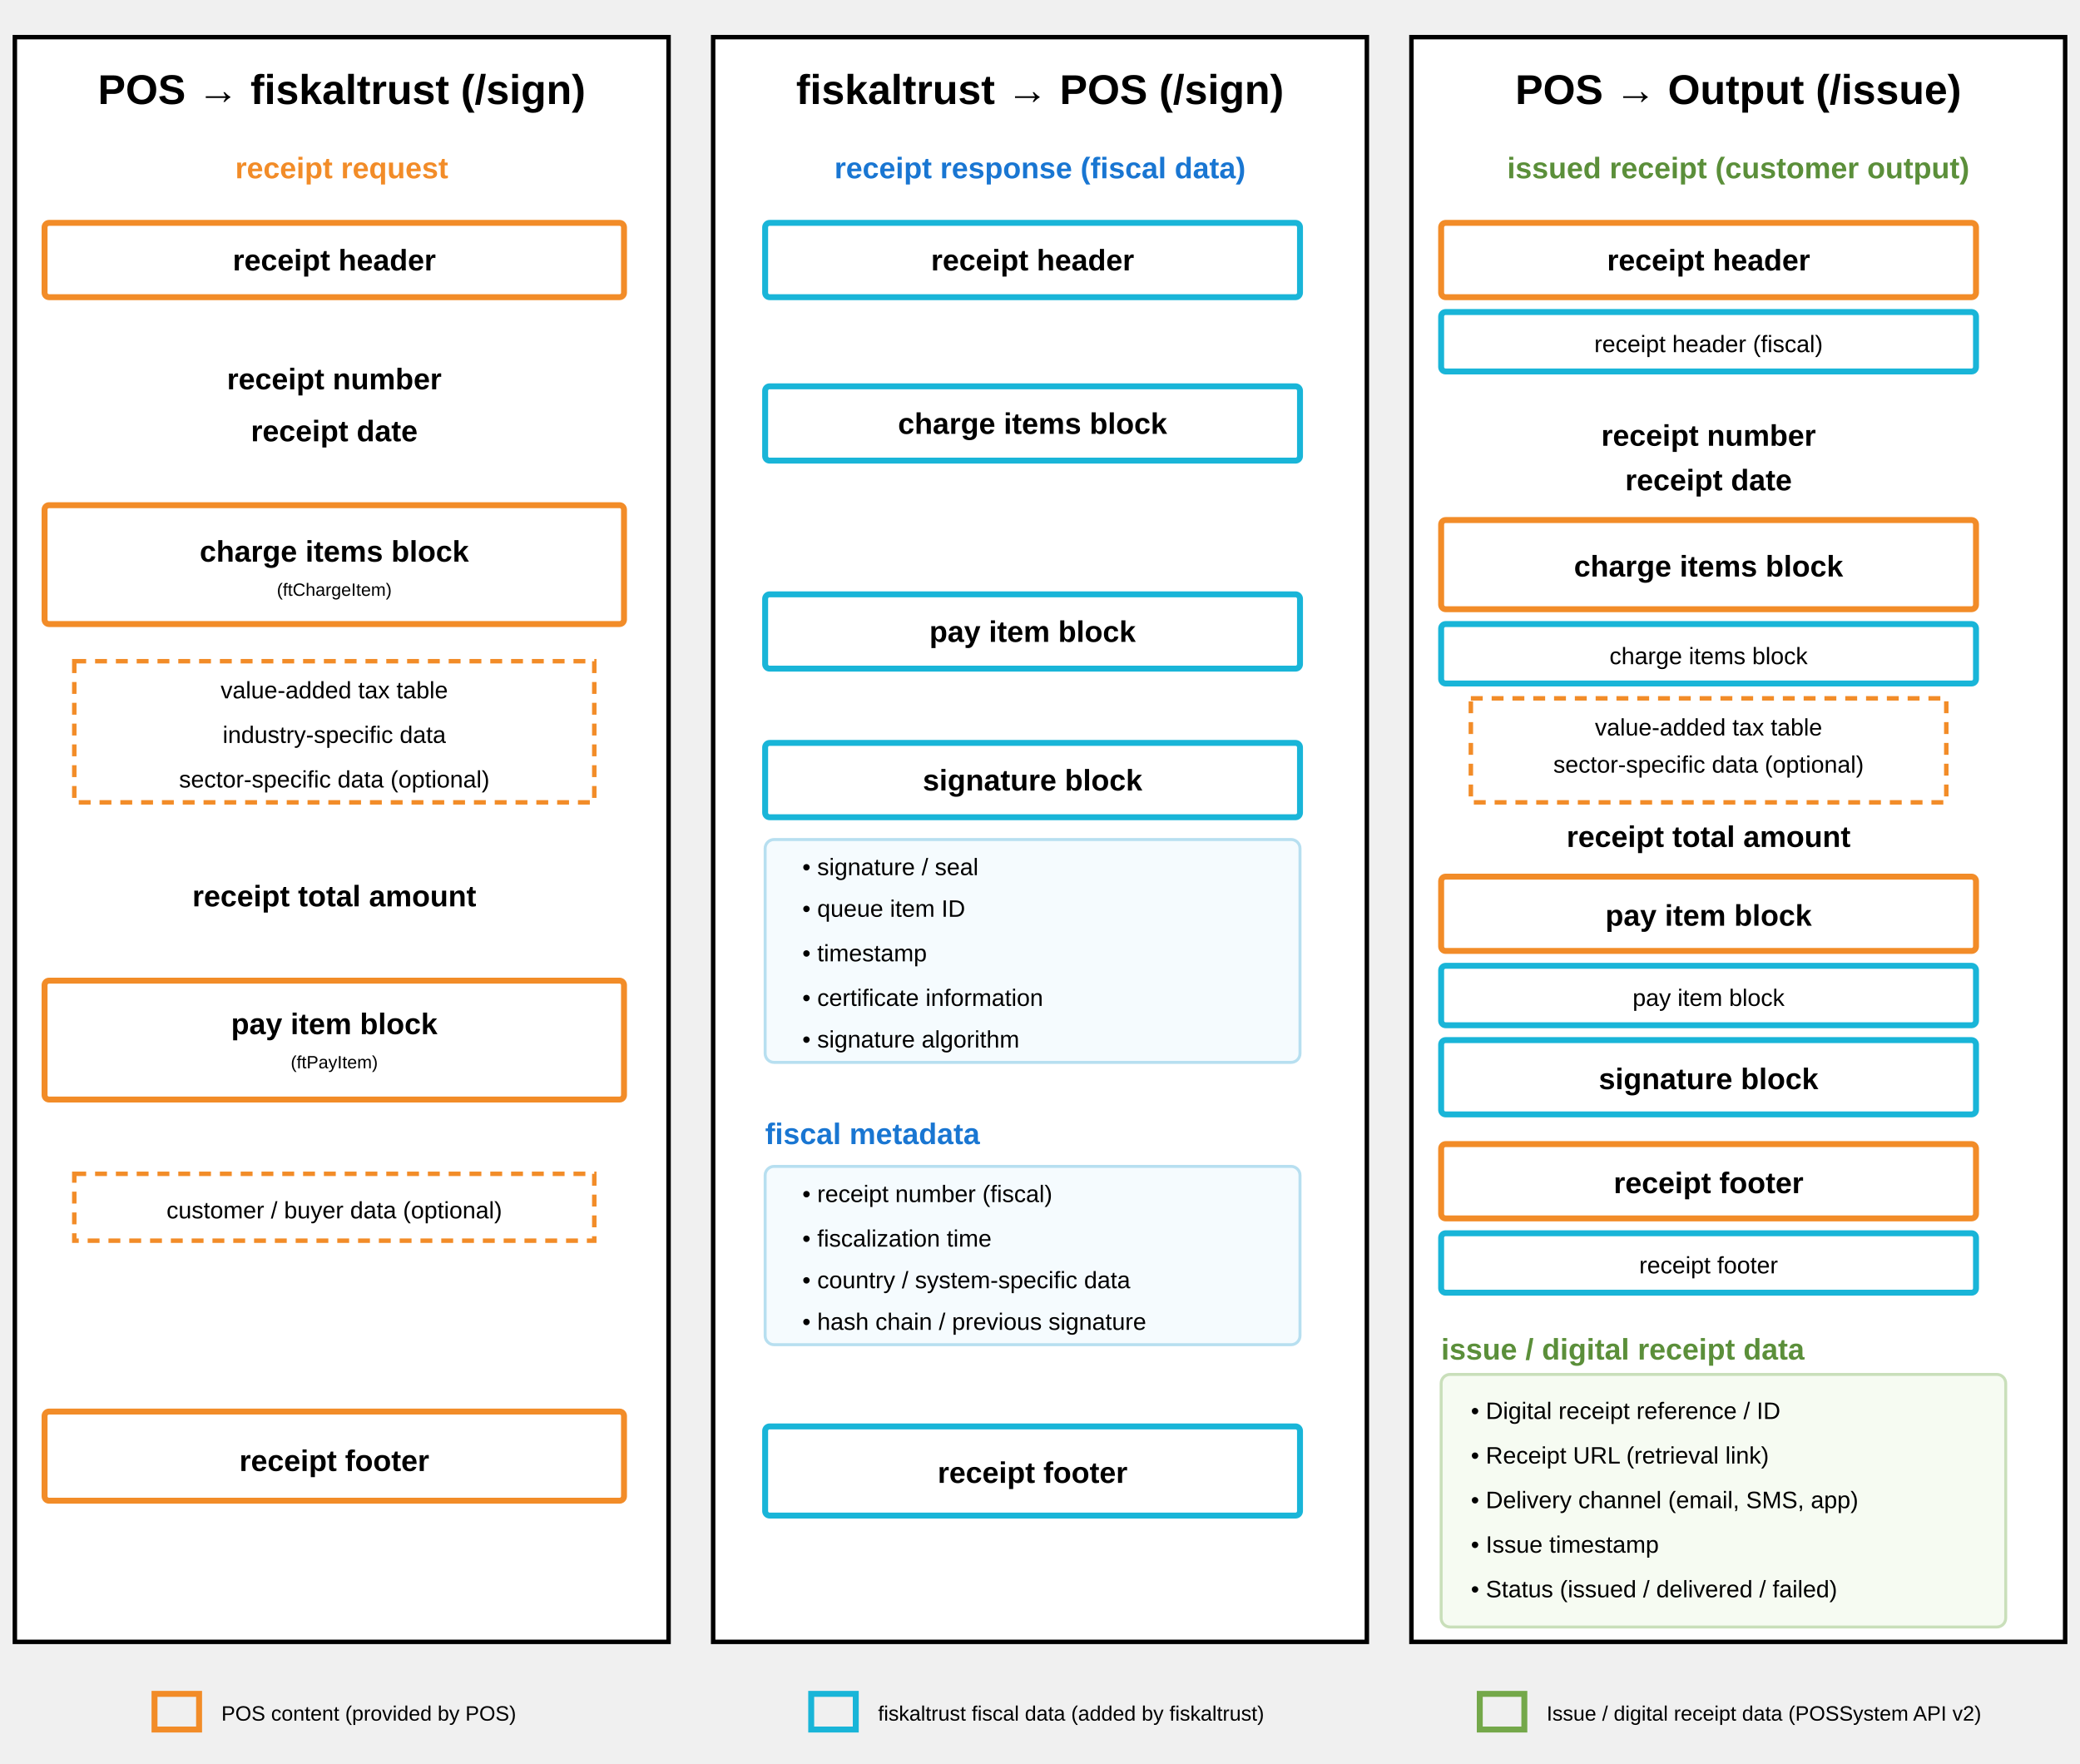
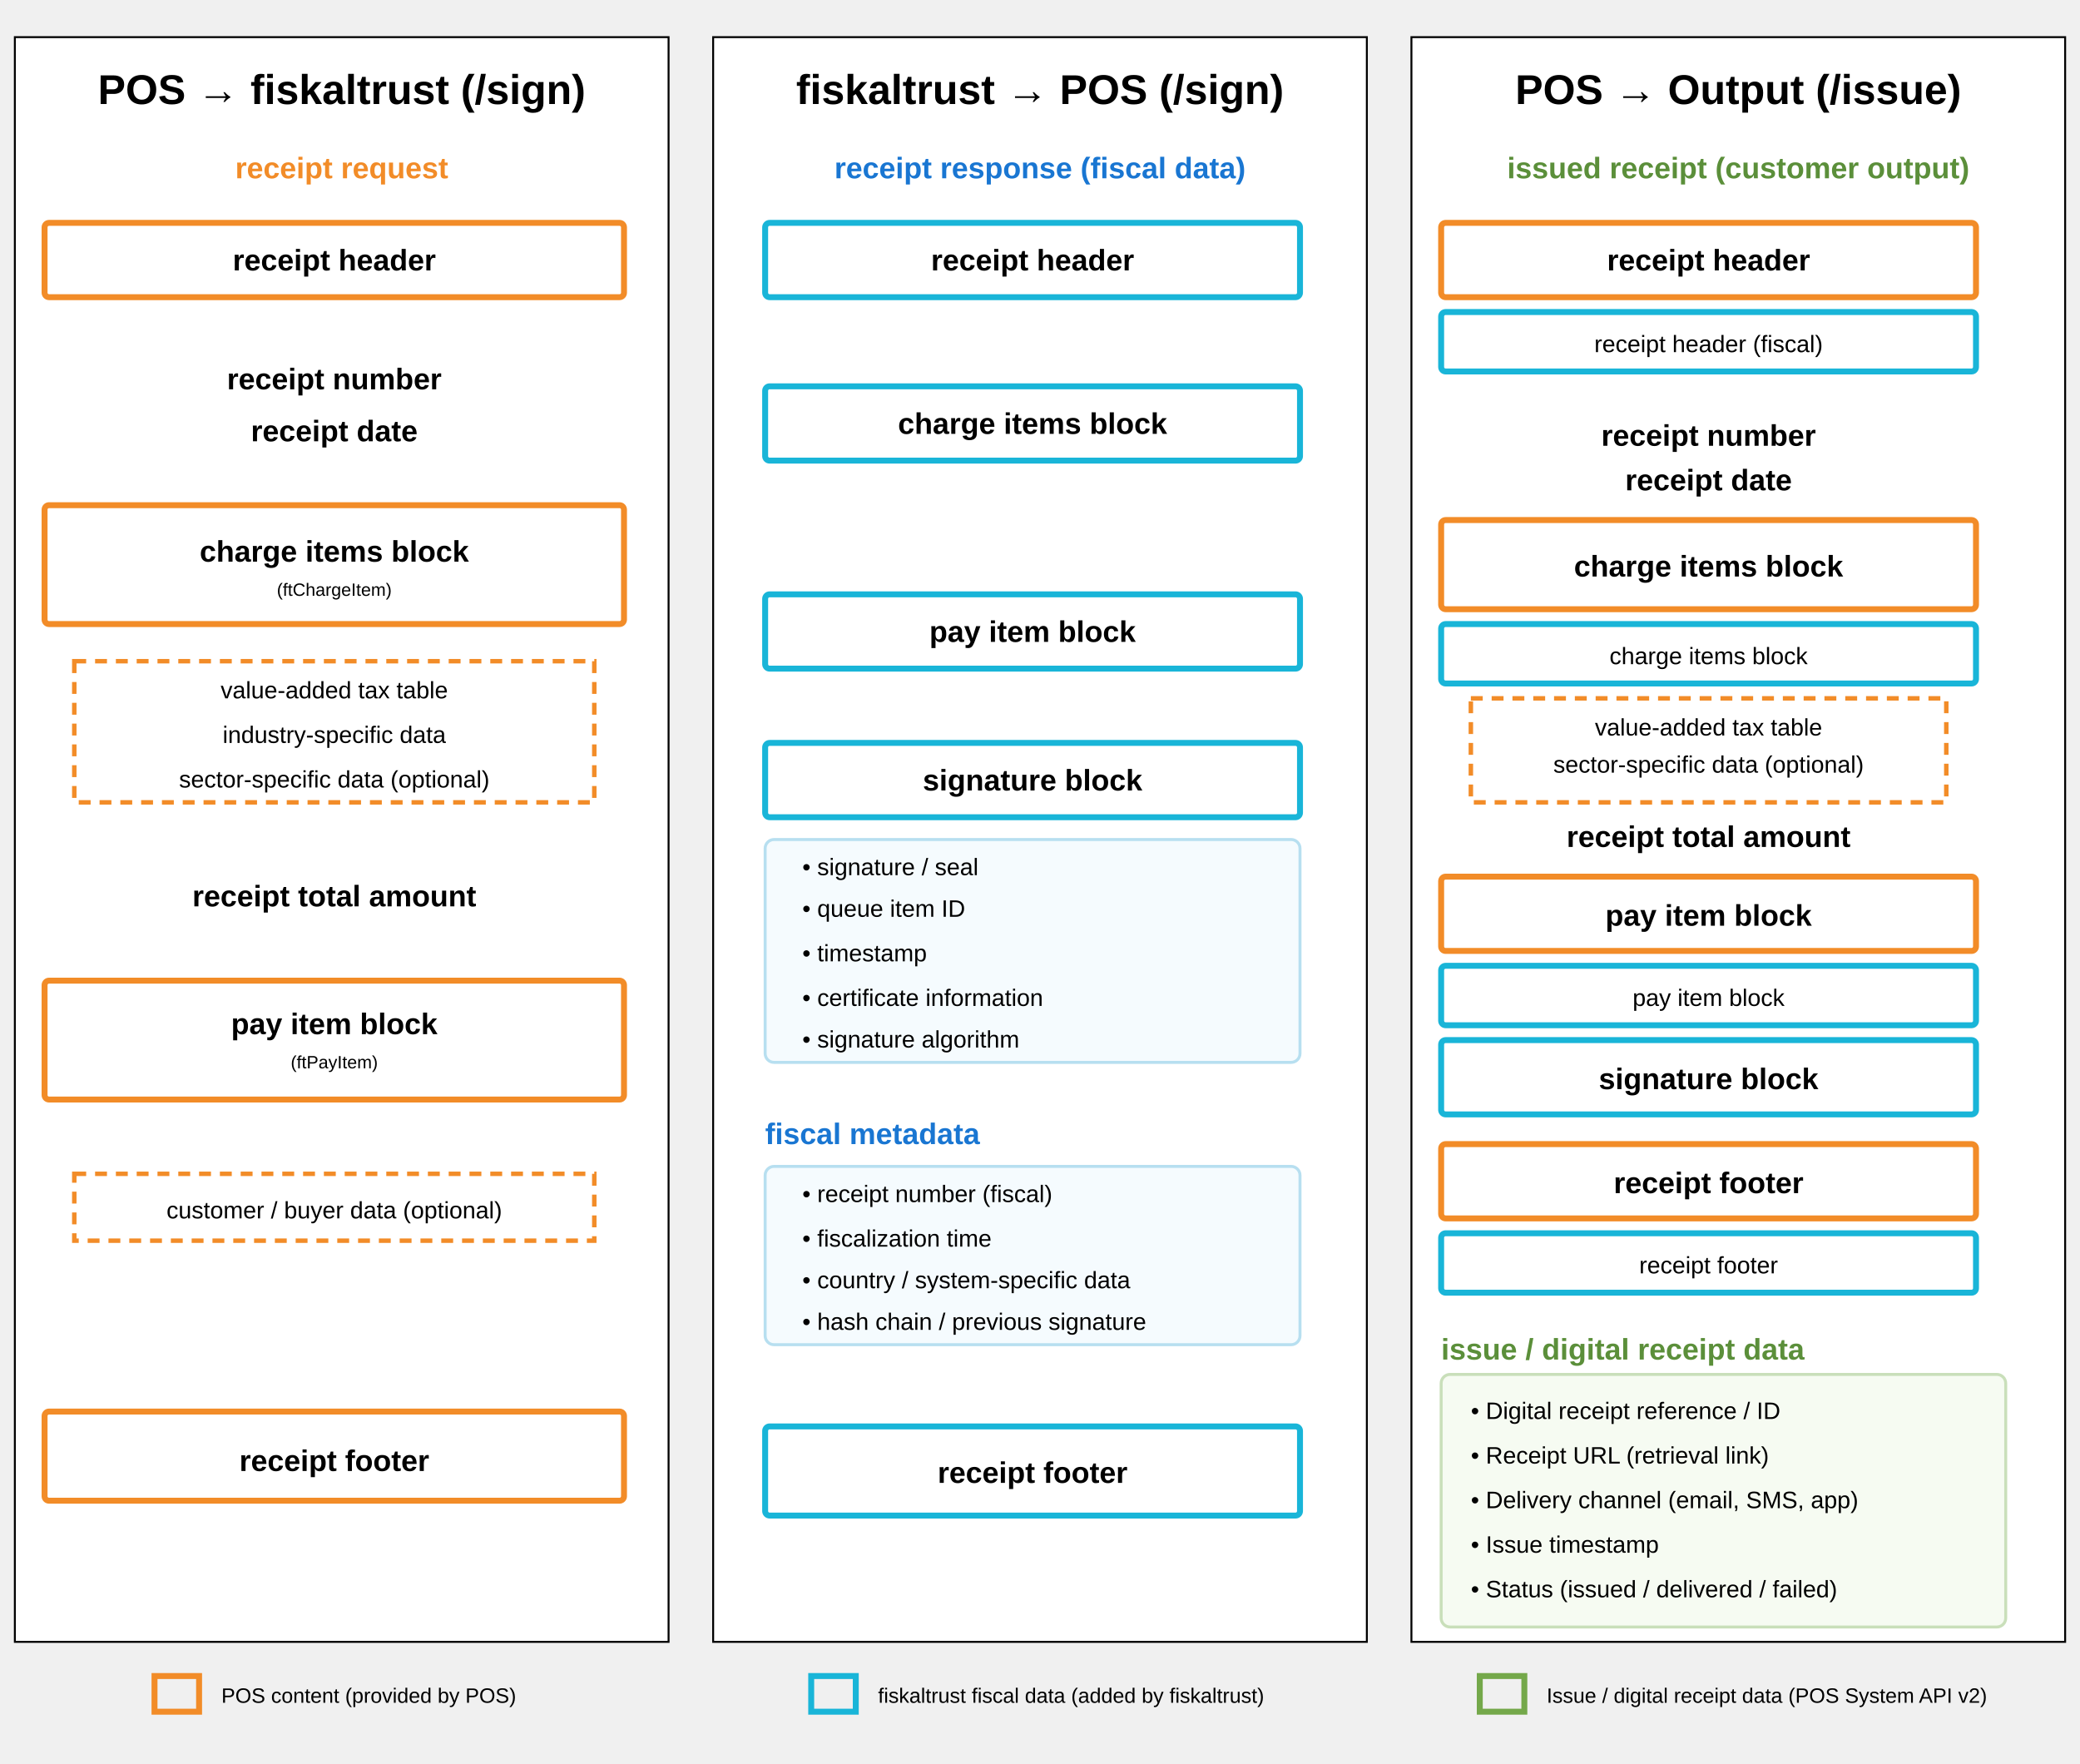
<svg xmlns="http://www.w3.org/2000/svg" width="1400" height="1187" viewBox="0 0 1400 1187" version="1.1" id="svg60">
  <defs id="defs60" />
  <style id="style1">
text{font-family:Arial,sans-serif}
.title{font-size:28px;font-weight:bold}
.section{font-size:20px;font-weight:bold}
.normal{font-size:16px}
.small{font-size:13px}
.panel{fill:white;stroke:black;stroke-width:3}
.pos{fill:none;stroke:#f28c28;stroke-width:4}
.ft{fill:none;stroke:#19b5d8;stroke-width:4}
.issue{fill:none;stroke:#74a84a;stroke-width:4}
.opt{fill:none;stroke:#f28c28;stroke-width:3;stroke-dasharray:8 6}
.meta{fill:#f5fbfe;stroke:#b7dff0;stroke-width:2}
.issuebox{fill:#f6fbf2;stroke:#c9dfba;stroke-width:2}
.legend{font-size:14px}
</style>
-   <rect x="10" y="25" width="440" height="1080" class="panel" id="rect2" />
-   <rect x="480" y="25" width="440" height="1080" class="panel" id="rect3" />
-   <rect x="950" y="25" width="440" height="1080" class="panel" id="rect4" />
+   <rect x="10" y="25" width="440" height="1080" class="panel" id="rect2" style="stroke-width:1.3;stroke-dasharray:none" />
+   <rect x="480" y="25" width="440" height="1080" class="panel" id="rect3" style="stroke-width:1.3;stroke-dasharray:none" />
+   <rect x="950" y="25" width="440" height="1080" class="panel" id="rect4" style="stroke-width:1.3;stroke-dasharray:none" />
  <text x="230" y="70" text-anchor="middle" class="title" id="text4">POS → fiskaltrust (/sign)</text>
  <text x="700" y="70" text-anchor="middle" class="title" id="text5">fiskaltrust → POS (/sign)</text>
  <text x="1170" y="70" text-anchor="middle" class="title" id="text6">POS → Output (/issue)</text>
  <text x="230" y="120" text-anchor="middle" fill="#f28c28" class="section" id="text7">receipt request</text>
  <text x="700" y="120" text-anchor="middle" fill="#1976d2" class="section" id="text8">receipt response (fiscal data)</text>
  <text x="1170" y="120" text-anchor="middle" fill="#5b8f3a" class="section" id="text9">issued receipt (customer output)</text>
  <rect x="30" y="150" width="390" height="50" rx="3" class="pos" id="rect9" />
  <text x="225" y="182" text-anchor="middle" class="section" id="text10">receipt header</text>
  <text x="225" y="262" text-anchor="middle" class="section" id="text11">receipt number</text>
  <text x="225" y="297" text-anchor="middle" class="section" id="text12">receipt date</text>
  <rect x="30" y="340" width="390" height="80" rx="3" class="pos" id="rect12" />
  <text x="225" y="378" text-anchor="middle" class="section" id="text13">charge items block</text>
  <text x="225" y="401" text-anchor="middle" id="text14">(ftChargeItem)</text>
  <rect x="50" y="445" width="350" height="95" class="opt" id="rect14" />
  <text x="225" y="470" text-anchor="middle" class="normal" id="text15">value-added tax table</text>
  <text x="225" y="500" text-anchor="middle" class="normal" id="text16">industry-specific data</text>
  <text x="225" y="530" text-anchor="middle" class="normal" id="text17">sector-specific data (optional)</text>
  <text x="225" y="610" text-anchor="middle" class="section" id="text18">receipt total amount</text>
  <rect x="30" y="660" width="390" height="80" rx="3" class="pos" id="rect18" />
  <text x="225" y="696" text-anchor="middle" class="section" id="text19">pay item block</text>
  <text x="225" y="719" text-anchor="middle" id="text20">(ftPayItem)</text>
  <rect x="50" y="790" width="350" height="45" class="opt" id="rect20" />
  <text x="225" y="820" text-anchor="middle" class="normal" id="text21">customer / buyer data (optional)</text>
  <rect x="30" y="950" width="390" height="60" rx="3" class="pos" id="rect21" />
  <text x="225" y="990" text-anchor="middle" class="section" id="text22">receipt footer</text>
  <rect x="515" y="150" width="360" height="50" rx="3" class="ft" id="rect22" />
  <text x="695" y="182" text-anchor="middle" class="section" id="text23">receipt header</text>
  <rect x="515" y="260" width="360" height="50" rx="3" class="ft" id="rect23" />
  <text x="695" y="292" text-anchor="middle" class="section" id="text24">charge items block</text>
  <rect x="515" y="400" width="360" height="50" rx="3" class="ft" id="rect24" />
  <text x="695" y="432" text-anchor="middle" class="section" id="text25">pay item block</text>
  <rect x="515" y="500" width="360" height="50" rx="3" class="ft" id="rect25" />
  <text x="695" y="532" text-anchor="middle" class="section" id="text26">signature block</text>
  <rect x="515" y="565" width="360" height="150" rx="6" class="meta" id="rect26" />
  <text x="540" y="589" class="normal" id="text27">• signature / seal</text>
  <text x="540" y="617" class="normal" id="text28">• queue item ID</text>
  <text x="540" y="647" class="normal" id="text29">• timestamp</text>
  <text x="540" y="677" class="normal" id="text30">• certificate information</text>
  <text x="540" y="705" class="normal" id="text31">• signature algorithm</text>
  <text x="515" y="770" fill="#1976d2" class="section" id="text32">fiscal metadata</text>
  <rect x="515" y="785" width="360" height="120" rx="6" class="meta" id="rect32" />
  <text x="540" y="809" class="normal" id="text33">• receipt number (fiscal)</text>
  <text x="540" y="839" class="normal" id="text34">• fiscalization time</text>
  <text x="540" y="867" class="normal" id="text35">• country / system-specific data</text>
  <text x="540" y="895" class="normal" id="text36">• hash chain / previous signature</text>
  <rect x="515" y="960" width="360" height="60" rx="3" class="ft" id="rect36" />
  <text x="695" y="998" text-anchor="middle" class="section" id="text37">receipt footer</text>
  <rect x="970" y="150" width="360" height="50" rx="3" class="pos" id="rect37" />
  <text x="1150" y="182" text-anchor="middle" class="section" id="text38">receipt header</text>
  <rect x="970" y="210" width="360" height="40" rx="3" class="ft" id="rect38" />
  <text x="1150" y="237" text-anchor="middle" class="normal" id="text39">receipt header (fiscal)</text>
  <text x="1150" y="300" text-anchor="middle" class="section" id="text40">receipt number</text>
  <text x="1150" y="330" text-anchor="middle" class="section" id="text41">receipt date</text>
  <rect x="970" y="350" width="360" height="60" rx="3" class="pos" id="rect41" />
  <text x="1150" y="388" text-anchor="middle" class="section" id="text42">charge items block</text>
  <rect x="970" y="420" width="360" height="40" rx="3" class="ft" id="rect42" />
  <text x="1150" y="447" text-anchor="middle" class="normal" id="text43">charge items block</text>
  <rect x="990" y="470" width="320" height="70" class="opt" id="rect43" />
  <text x="1150" y="495" text-anchor="middle" class="normal" id="text44">value-added tax table</text>
  <text x="1150" y="520" text-anchor="middle" class="normal" id="text45">sector-specific data (optional)</text>
  <text x="1150" y="570" text-anchor="middle" class="section" id="text46">receipt total amount</text>
  <rect x="970" y="590" width="360" height="50" rx="3" class="pos" id="rect46" />
  <text x="1150" y="623" text-anchor="middle" class="section" id="text47">pay item block</text>
  <rect x="970" y="650" width="360" height="40" rx="3" class="ft" id="rect47" />
  <text x="1150" y="677" text-anchor="middle" class="normal" id="text48">pay item block</text>
  <rect x="970" y="700" width="360" height="50" rx="3" class="ft" id="rect48" />
  <text x="1150" y="733" text-anchor="middle" class="section" id="text49">signature block</text>
  <rect x="970" y="770" width="360" height="50" rx="3" class="pos" id="rect49" />
  <text x="1150" y="803" text-anchor="middle" class="section" id="text50">receipt footer</text>
  <rect x="970" y="830" width="360" height="40" rx="3" class="ft" id="rect50" />
  <text x="1150" y="857" text-anchor="middle" class="normal" id="text51">receipt footer</text>
  <text x="970" y="915" fill="#5b8f3a" class="section" id="text52">issue / digital receipt data</text>
  <rect x="970" y="925" width="380" height="170" rx="6" class="issuebox" id="rect52" />
  <text x="990" y="955" class="normal" id="text53">• Digital receipt reference / ID</text>
  <text x="990" y="985" class="normal" id="text54">• Receipt URL (retrieval link)</text>
  <text x="990" y="1015" class="normal" id="text55">• Delivery channel (email, SMS, app)</text>
  <text x="990" y="1045" class="normal" id="text56">• Issue timestamp</text>
  <text x="990" y="1075" class="normal" id="text57">• Status (issued / delivered / failed)</text>
-   <rect x="104" y="1140" width="30" height="24" class="pos" id="rect57" />
-   <text x="149" y="1158" class="legend" id="text58">POS content (provided by POS)</text>
-   <rect x="546" y="1140" width="30" height="24" class="ft" id="rect58" />
-   <text x="591" y="1158" class="legend" id="text59">fiskaltrust fiscal data (added by fiskaltrust)</text>
-   <rect x="996" y="1140" width="30" height="24" class="issue" id="rect59" />
-   <text x="1041" y="1158" class="legend" id="text60">Issue / digital receipt data (POSSystem API v2)</text>
+   <rect x="104" y="1128" width="30" height="24" class="pos" id="rect57" />
+   <text x="149" y="1146" class="legend" id="text58">POS content (provided by POS)</text>
+   <rect x="546" y="1128" width="30" height="24" class="ft" id="rect58" />
+   <text x="591" y="1146" class="legend" id="text59">fiskaltrust fiscal data (added by fiskaltrust)</text>
+   <rect x="996" y="1128" width="30" height="24" class="issue" id="rect59" />
+   <text x="1041" y="1146" class="legend" id="text60">Issue / digital receipt data (POS System API v2)</text>
</svg>
